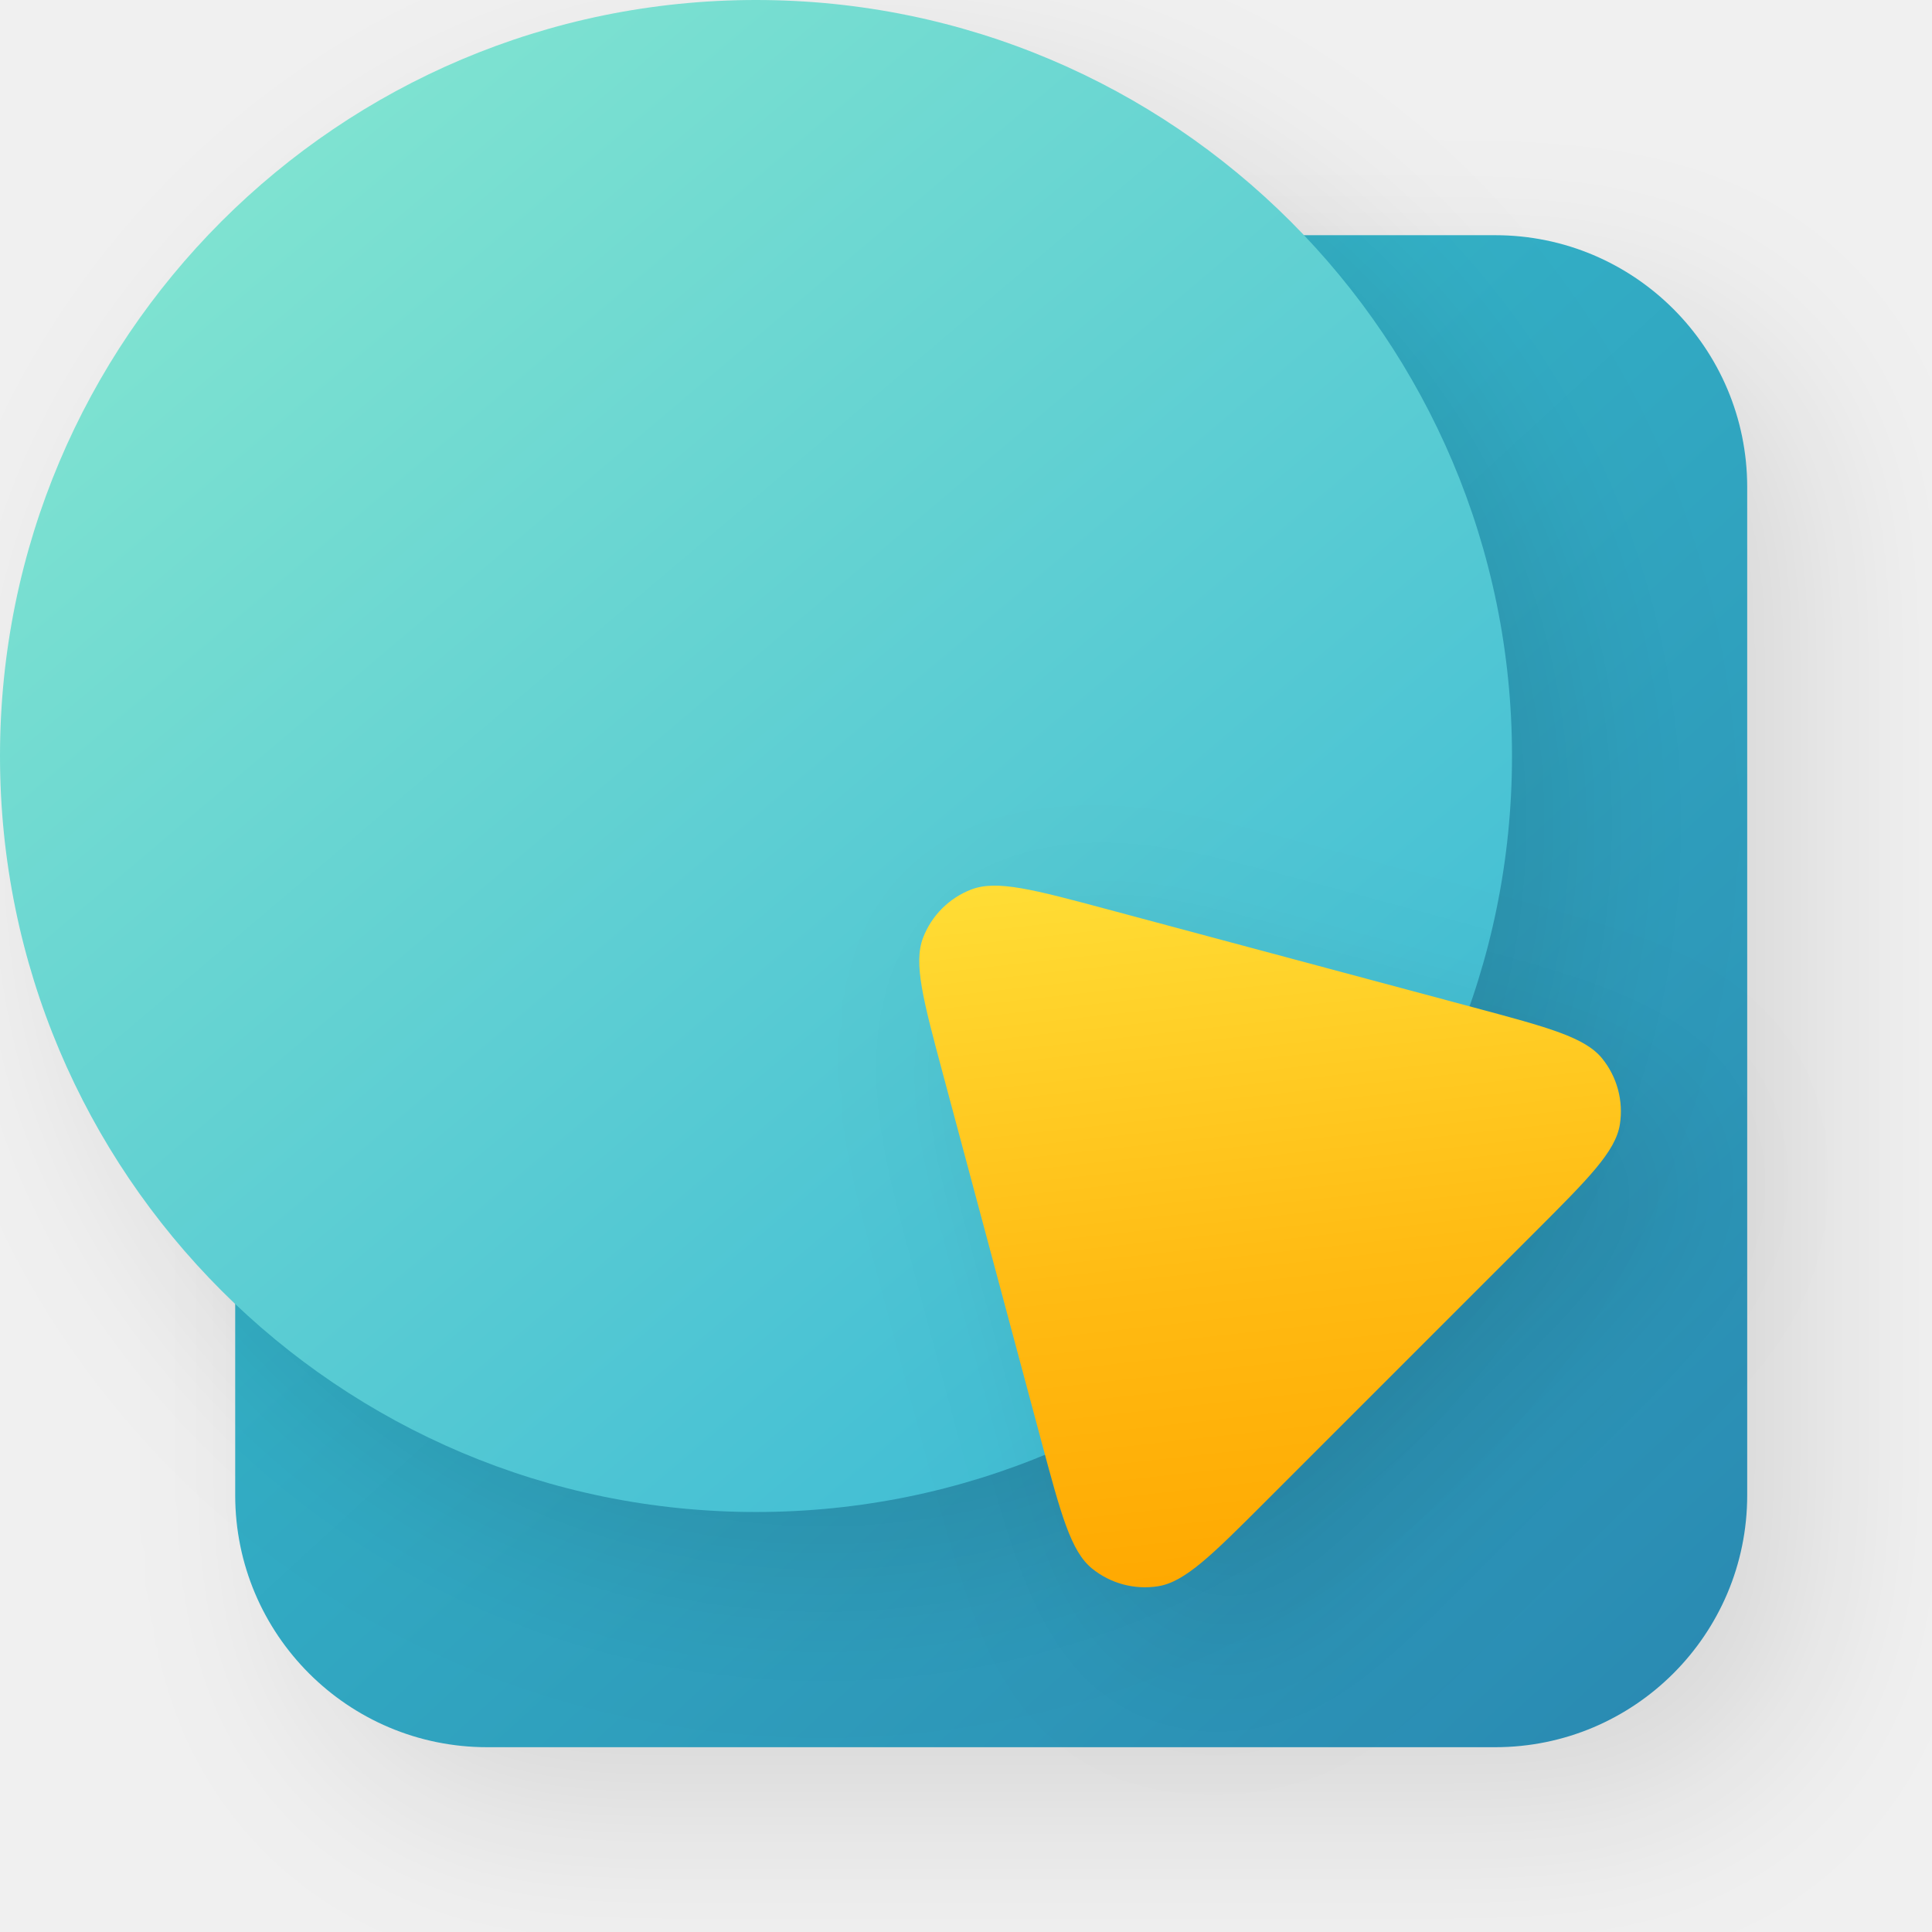
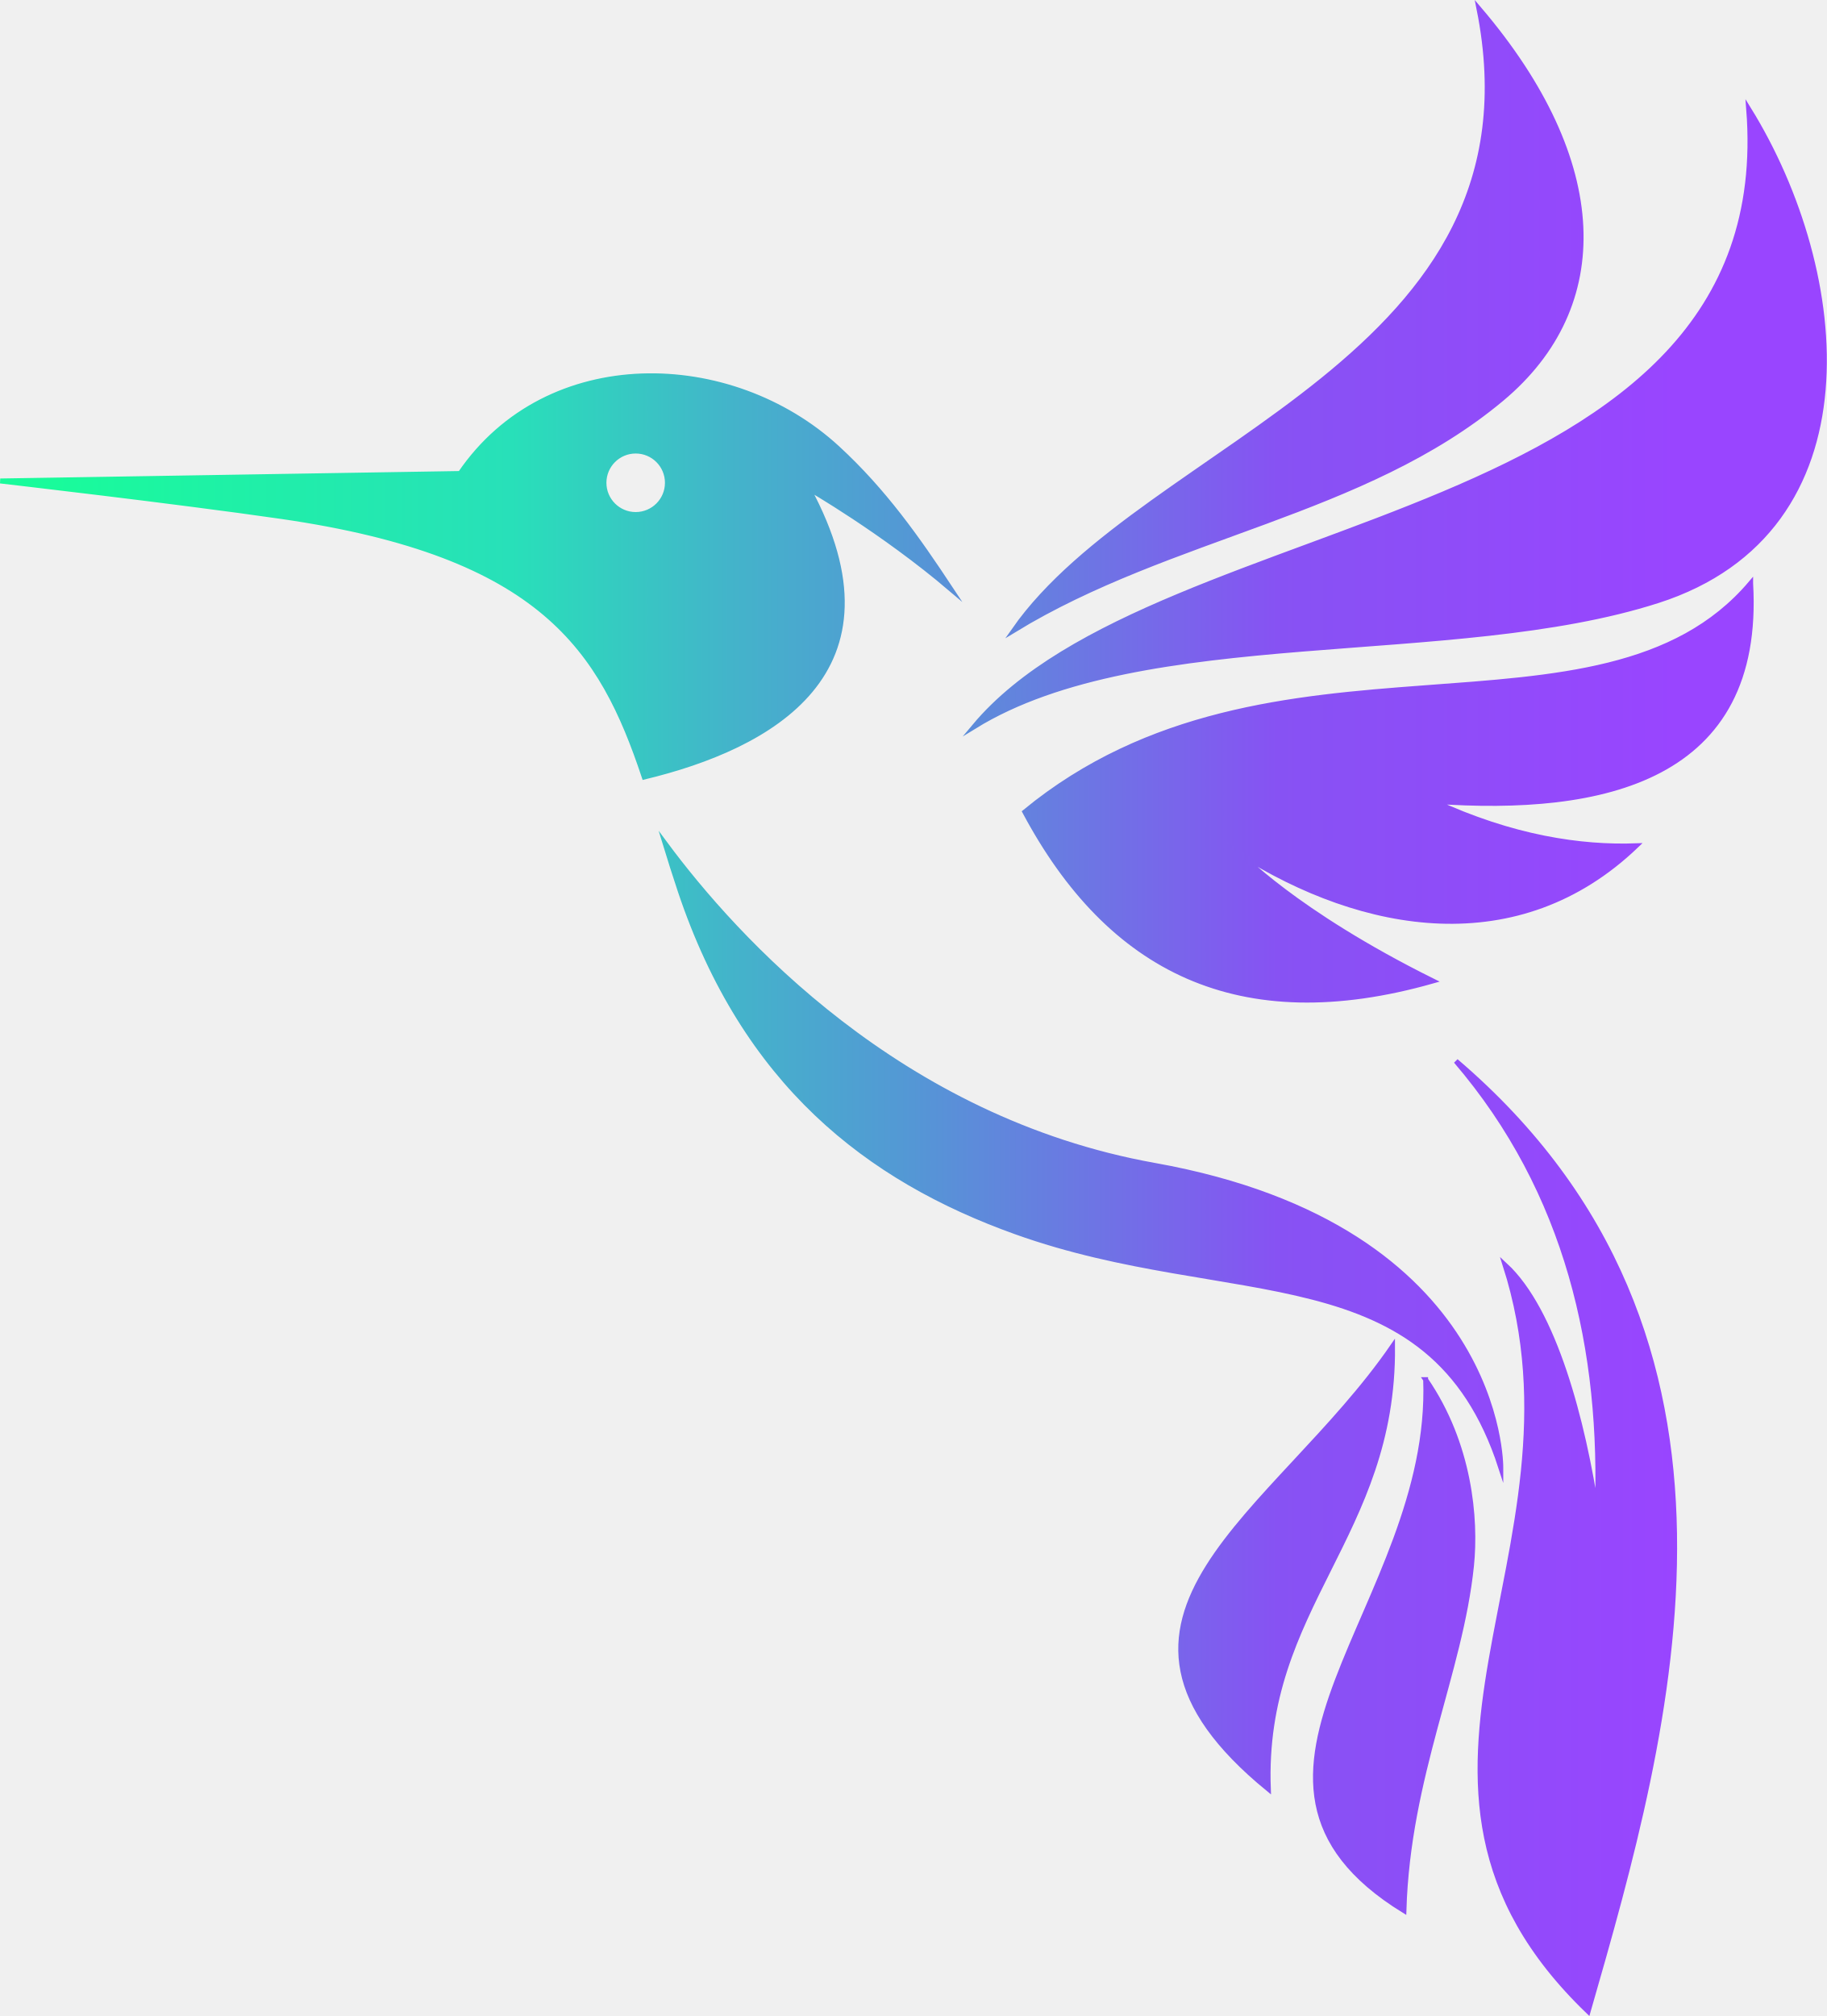
- <svg xmlns="http://www.w3.org/2000/svg" width="115" height="115" viewBox="0 0 115 115" fill="none">
-   <g clip-path="url(#clip0)">
-     <g filter="url(#filter0_d)">
-       <rect x="14" y="14" width="90" height="90" rx="15" fill="url(#paint0_linear)" />
-     </g>
-     <g filter="url(#filter1_d)">
-       <rect width="90" height="90" rx="45" fill="url(#paint1_linear)" />
-     </g>
-     <g filter="url(#filter2_d)">
-       <path d="M56.127 63.925C54.95 59.533 54.362 57.337 54.944 55.82C55.452 54.497 56.497 53.452 57.82 52.944C59.337 52.362 61.533 52.95 65.925 54.127L87.756 59.977C92.148 61.154 94.345 61.742 95.367 63.005C96.259 64.106 96.641 65.534 96.42 66.933C96.166 68.538 94.558 70.146 91.343 73.361L75.361 89.343C72.146 92.558 70.538 94.166 68.933 94.42C67.534 94.641 66.106 94.259 65.005 93.367C63.742 92.345 63.154 90.148 61.977 85.756L56.127 63.925Z" fill="url(#paint2_linear)" />
-     </g>
-   </g>
+ <svg xmlns="http://www.w3.org/2000/svg" xmlns:xlink="http://www.w3.org/1999/xlink" id="a" width="462.26" height="510.03" viewBox="0 0 462.26 510.03">
  <defs>
-     <filter id="filter0_d" x="8" y="8" width="110" height="110" filterUnits="userSpaceOnUse" color-interpolation-filters="sRGB">
-       <feFlood flood-opacity="0" result="BackgroundImageFix" />
-       <feColorMatrix in="SourceAlpha" type="matrix" values="0 0 0 0 0 0 0 0 0 0 0 0 0 0 0 0 0 0 127 0" />
-       <feOffset dx="4" dy="4" />
-       <feGaussianBlur stdDeviation="5" />
-       <feColorMatrix type="matrix" values="0 0 0 0 0 0 0 0 0 0 0 0 0 0 0 0 0 0 0.1 0" />
-       <feBlend mode="normal" in2="BackgroundImageFix" result="effect1_dropShadow" />
-       <feBlend mode="normal" in="SourceGraphic" in2="effect1_dropShadow" result="shape" />
-     </filter>
-     <filter id="filter1_d" x="-6" y="-6" width="110" height="110" filterUnits="userSpaceOnUse" color-interpolation-filters="sRGB">
-       <feFlood flood-opacity="0" result="BackgroundImageFix" />
-       <feColorMatrix in="SourceAlpha" type="matrix" values="0 0 0 0 0 0 0 0 0 0 0 0 0 0 0 0 0 0 127 0" />
-       <feOffset dx="4" dy="4" />
-       <feGaussianBlur stdDeviation="5" />
-       <feColorMatrix type="matrix" values="0 0 0 0 0 0 0 0 0 0 0 0 0 0 0 0 0 0 0.1 0" />
-       <feBlend mode="normal" in2="BackgroundImageFix" result="effect1_dropShadow" />
-       <feBlend mode="normal" in="SourceGraphic" in2="effect1_dropShadow" result="shape" />
-     </filter>
-     <filter id="filter2_d" x="34.883" y="32.883" width="77.661" height="77.661" filterUnits="userSpaceOnUse" color-interpolation-filters="sRGB">
-       <feFlood flood-opacity="0" result="BackgroundImageFix" />
-       <feColorMatrix in="SourceAlpha" type="matrix" values="0 0 0 0 0 0 0 0 0 0 0 0 0 0 0 0 0 0 127 0" />
-       <feOffset dx="4" dy="4" />
-       <feGaussianBlur stdDeviation="5" />
-       <feColorMatrix type="matrix" values="0 0 0 0 0 0 0 0 0 0 0 0 0 0 0 0 0 0 0.1 0" />
-       <feBlend mode="normal" in2="BackgroundImageFix" result="effect1_dropShadow" />
-       <feBlend mode="normal" in="SourceGraphic" in2="effect1_dropShadow" result="shape" />
-     </filter>
-     <linearGradient id="paint0_linear" x1="14" y1="6" x2="104" y2="104" gradientUnits="userSpaceOnUse">
-       <stop stop-color="#3ACBD4" />
-       <stop offset="1" stop-color="#2988B1" />
+     <linearGradient id="b" x1="461.63" y1="255.55" x2=".07" y2="255.55" gradientUnits="userSpaceOnUse">
+       <stop offset=".08" stop-color="#9945ff" />
+       <stop offset=".3" stop-color="#8752f3" />
+       <stop offset=".5" stop-color="#5497d5" />
+       <stop offset=".6" stop-color="#43b4ca" />
+       <stop offset=".72" stop-color="#28e0b9" />
+       <stop offset=".97" stop-color="#19fb9b" />
    </linearGradient>
-     <linearGradient id="paint1_linear" x1="-9.5" y1="-11" x2="76.082" y2="90" gradientUnits="userSpaceOnUse">
-       <stop stop-color="#95F0CF" />
-       <stop offset="1" stop-color="#3AB9D5" />
-     </linearGradient>
-     <linearGradient id="paint2_linear" x1="54.662" y1="49.345" x2="59.879" y2="96.359" gradientUnits="userSpaceOnUse">
-       <stop stop-color="#FFEB83" />
-       <stop offset="0" stop-color="#FFEB83" />
-       <stop offset="0.083" stop-color="#FFDD35" />
-       <stop offset="0.602" stop-color="#FFBB13" />
-       <stop offset="1" stop-color="#FFA800" />
-     </linearGradient>
-     <clipPath id="clip0">
-       <rect width="115" height="115" fill="white" />
-     </clipPath>
+     <linearGradient id="c" x1="462.26" y1="255.02" x2="0" y2="255.02" xlink:href="#b" />
  </defs>
+   <path d="m160.85,114.11c-4.44,0-8.03,3.6-8.03,8.03,0,4.44,3.6,8.03,8.03,8.03,4.44,0,8.03-3.6,8.03-8.03,0-4.44-3.6-8.03-8.03-8.03m218.9,257.13c-17.85-54.9-68.19-40.05-122.68-59.57-37.62-13.47-68.68-37.69-84.97-86.34-1.35-4.03-2.59-7.99-3.78-11.86,17.68,23.85,59.26,69.8,123.81,81.36,88.25,15.81,87.62,76.4,87.62,76.4Zm-27.39-30.59c.37,47.92-33.19,65.77-31.43,111.96-53.05-43.39,2.02-69.32,31.43-111.96Zm8.37,8.38c11.18,16.27,12.83,35.2,11.6,47.12-2.8,27.13-16.08,53.12-17.09,87.21-54.33-33.45,7.6-77.16,5.5-134.33Zm7.67-80.59c82.16,70.15,54.19,168.31,33.45,240.42-60.93-58.61,2.43-115.49-20.99-188.79,12.41,11.49,19.7,39.26,23.28,63.07,1.64-41.47-7.39-81.62-35.74-114.7ZM442.48,27.61c25.57,41.34,32.33,106.55-22.98,124.34-51.93,16.7-130.03,5.4-172.96,31.83,46.86-55.99,204.39-48.84,195.94-156.17Zm.49,119.99c2.87,49.54-37.37,58.16-80.22,55.11,19.98,9.3,37.37,11.77,51.25,11.27-29.81,28.53-68.96,21.73-100.57,1.7,0,0,13.99,15.06,49.12,32.5-49.03,13.92-81.87-2.76-103.23-42.78,62.23-51.17,145.83-13.25,183.65-57.81ZM374.24,2.24c33.08,38.78,33.7,75.26,5.79,98.62-34.88,29.19-83.8,34.35-123.42,58.53,33.61-47.96,135.43-68.37,117.63-157.15ZM116.45,119.79c22.13-32.45,68.51-31.2,95.44-6.43,11.83,10.88,20.23,22.87,28.66,35.61-17.17-14.61-36.07-25.47-36.07-25.47,25.23,46.57-9.72,65.44-41.46,73.08-10.77-32.23-25.62-56.31-91.71-65.9C44.3,126.77.07,121.68.07,121.68l116.38-1.89Z" fill="url(#b)" fill-rule="evenodd" stroke="url(#c)" stroke-miterlimit="10" stroke-width="1.25" />
</svg>
